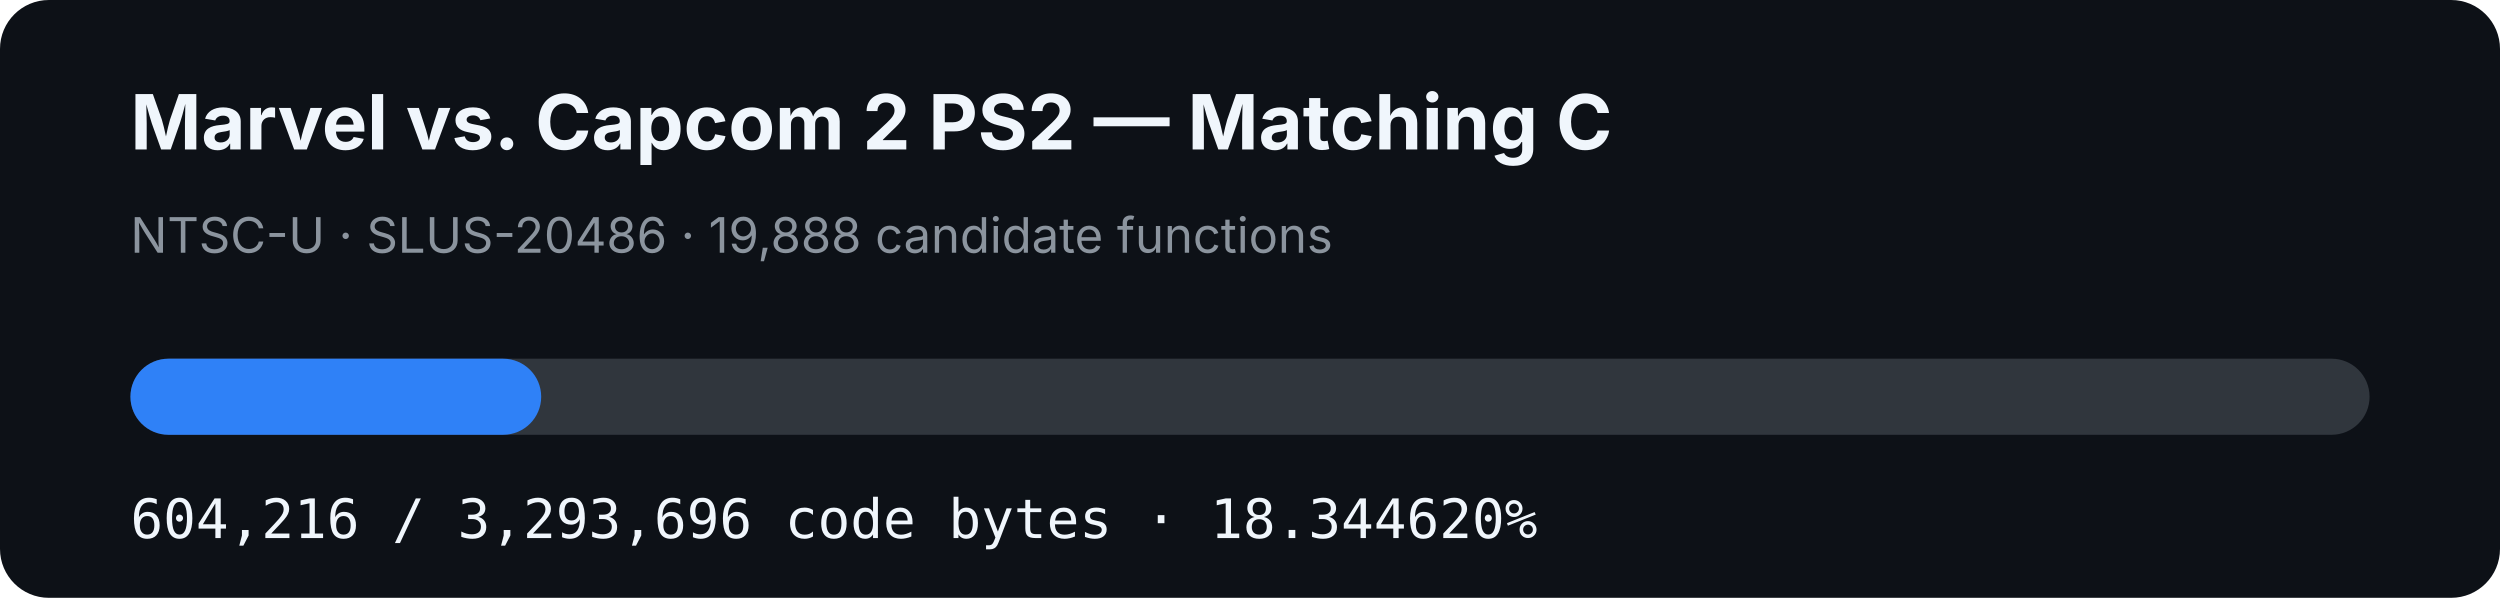
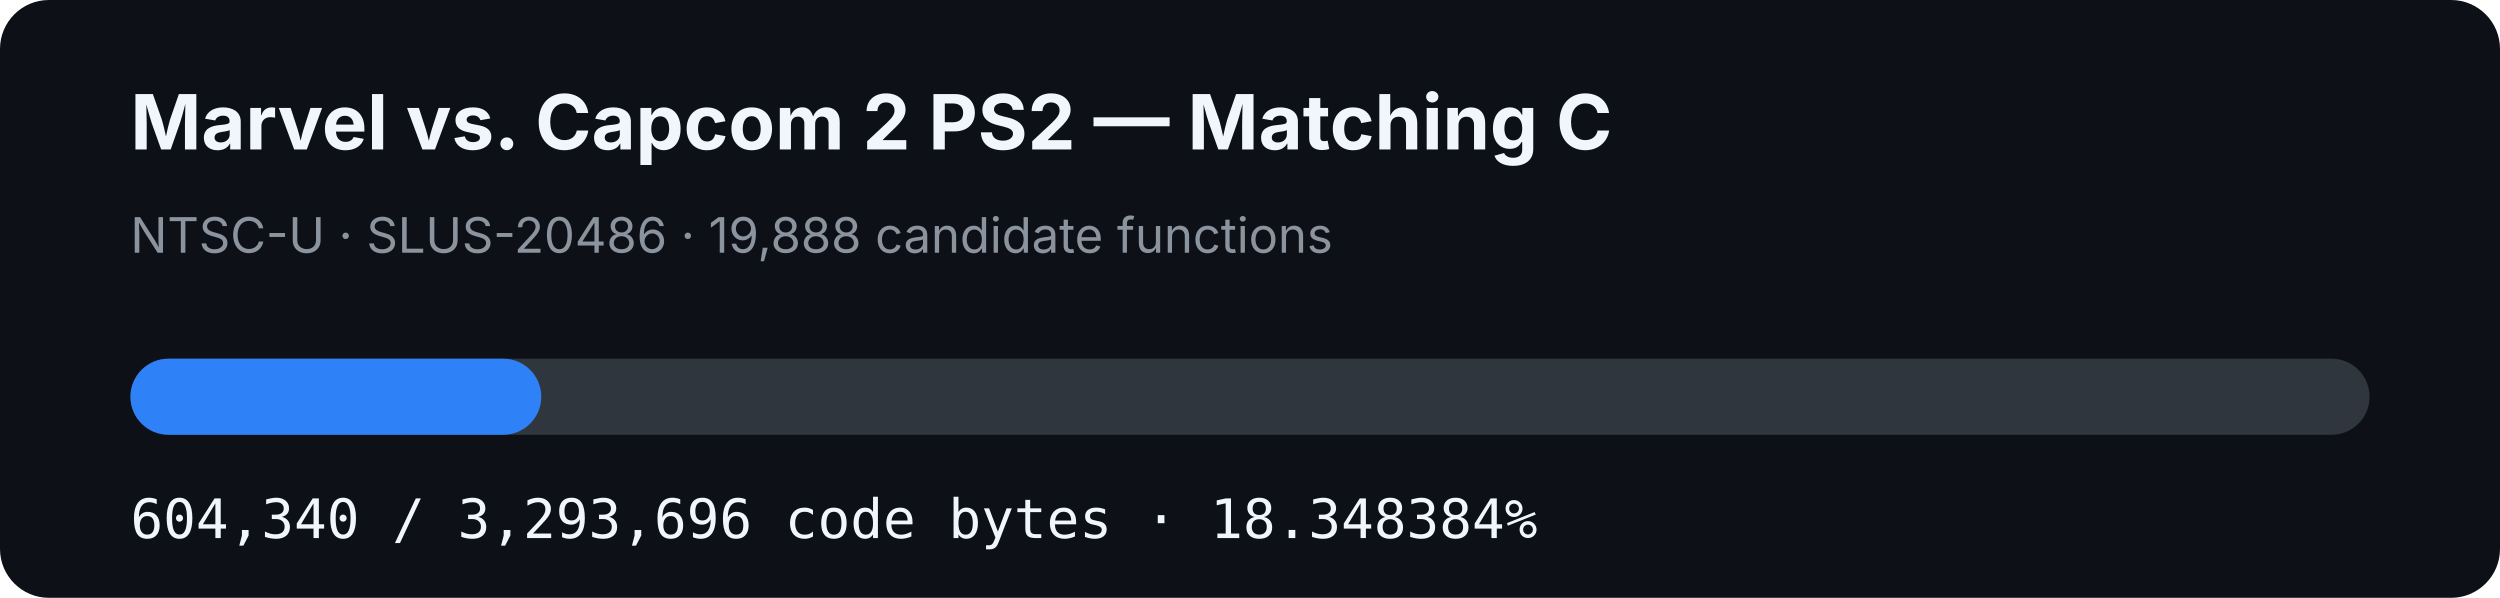
- <svg xmlns="http://www.w3.org/2000/svg" width="920" height="220" viewBox="0 0 920 220" role="img" aria-label="MVC2 PS2 matching C progress: 18.344620%">
+ <svg xmlns="http://www.w3.org/2000/svg" width="920" height="220" viewBox="0 0 920 220" role="img" aria-label="MVC2 PS2 matching C progress: 18.348384%">
  <rect width="920" height="220" rx="18" fill="#0d1117" />
  <text x="48" y="55" fill="#f0f6fc" font-family="-apple-system,BlinkMacSystemFont,Segoe UI,sans-serif" font-size="28" font-weight="700">Marvel vs. Capcom 2 PS2 — Matching C</text>
  <text x="48" y="93" fill="#8b949e" font-family="-apple-system,BlinkMacSystemFont,Segoe UI,sans-serif" font-size="18">NTSC-U · SLUS-20486 · 19,888 candidate functions</text>
  <rect x="48" y="132" width="824" height="28" rx="14" fill="#30363d" />
-   <rect x="48" y="132" width="151.16" height="28" rx="14" fill="#2f81f7" />
-   <text x="48" y="198" fill="#f0f6fc" font-family="ui-monospace,SFMono-Regular,Menlo,monospace" font-size="20">604,216 / 3,293,696 code bytes · 18.344620%</text>
+   <rect x="48" y="132" width="151.191" height="28" rx="14" fill="#2f81f7" />
+   <text x="48" y="198" fill="#f0f6fc" font-family="ui-monospace,SFMono-Regular,Menlo,monospace" font-size="20">604,340 / 3,293,696 code bytes · 18.348384%</text>
</svg>
